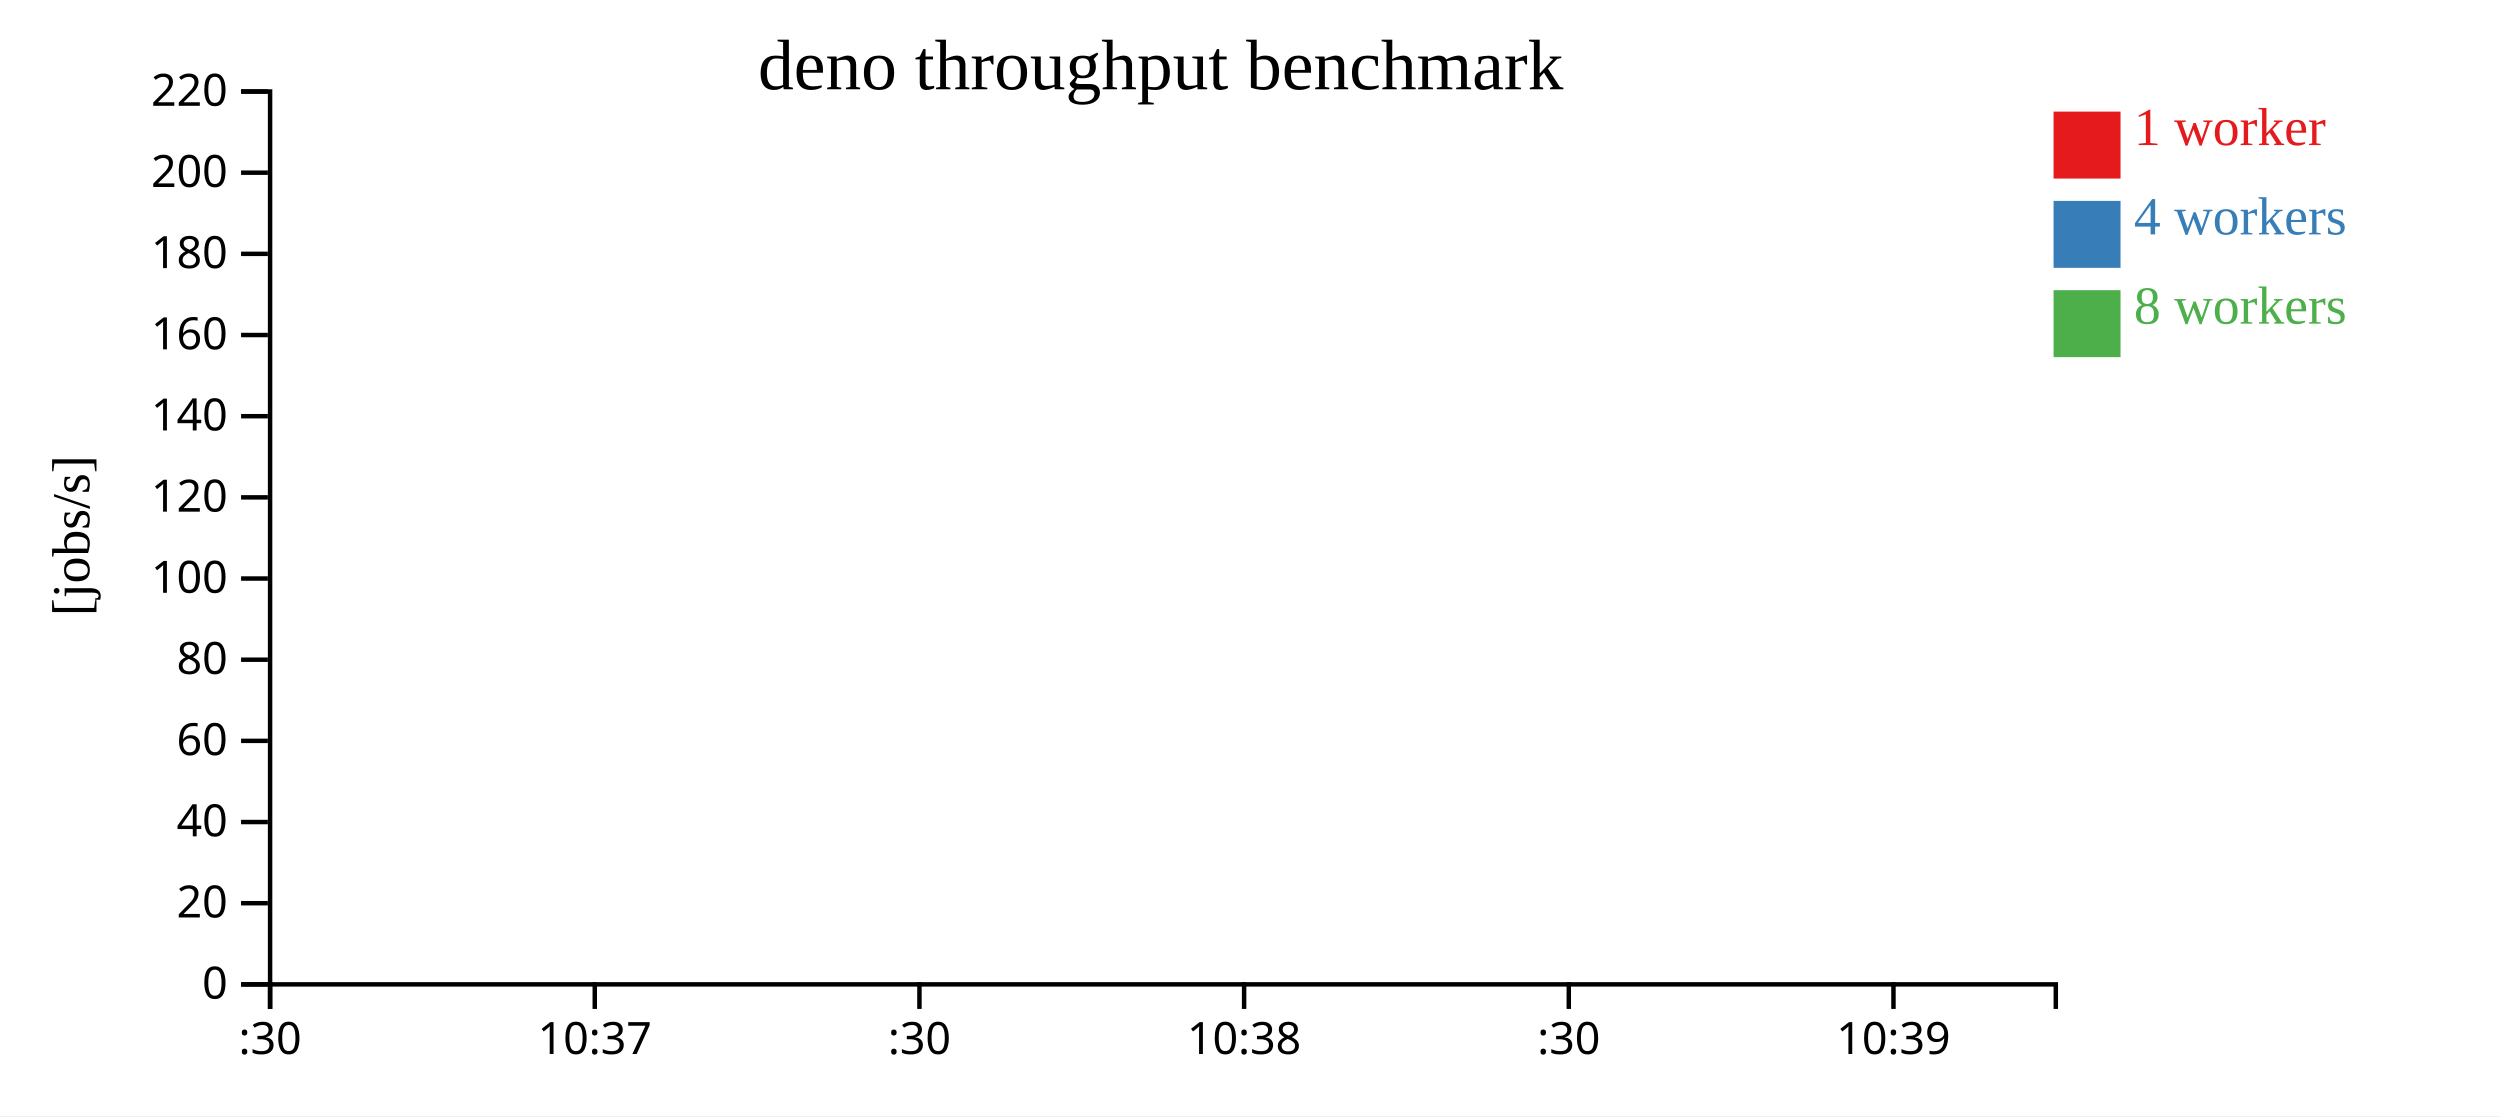
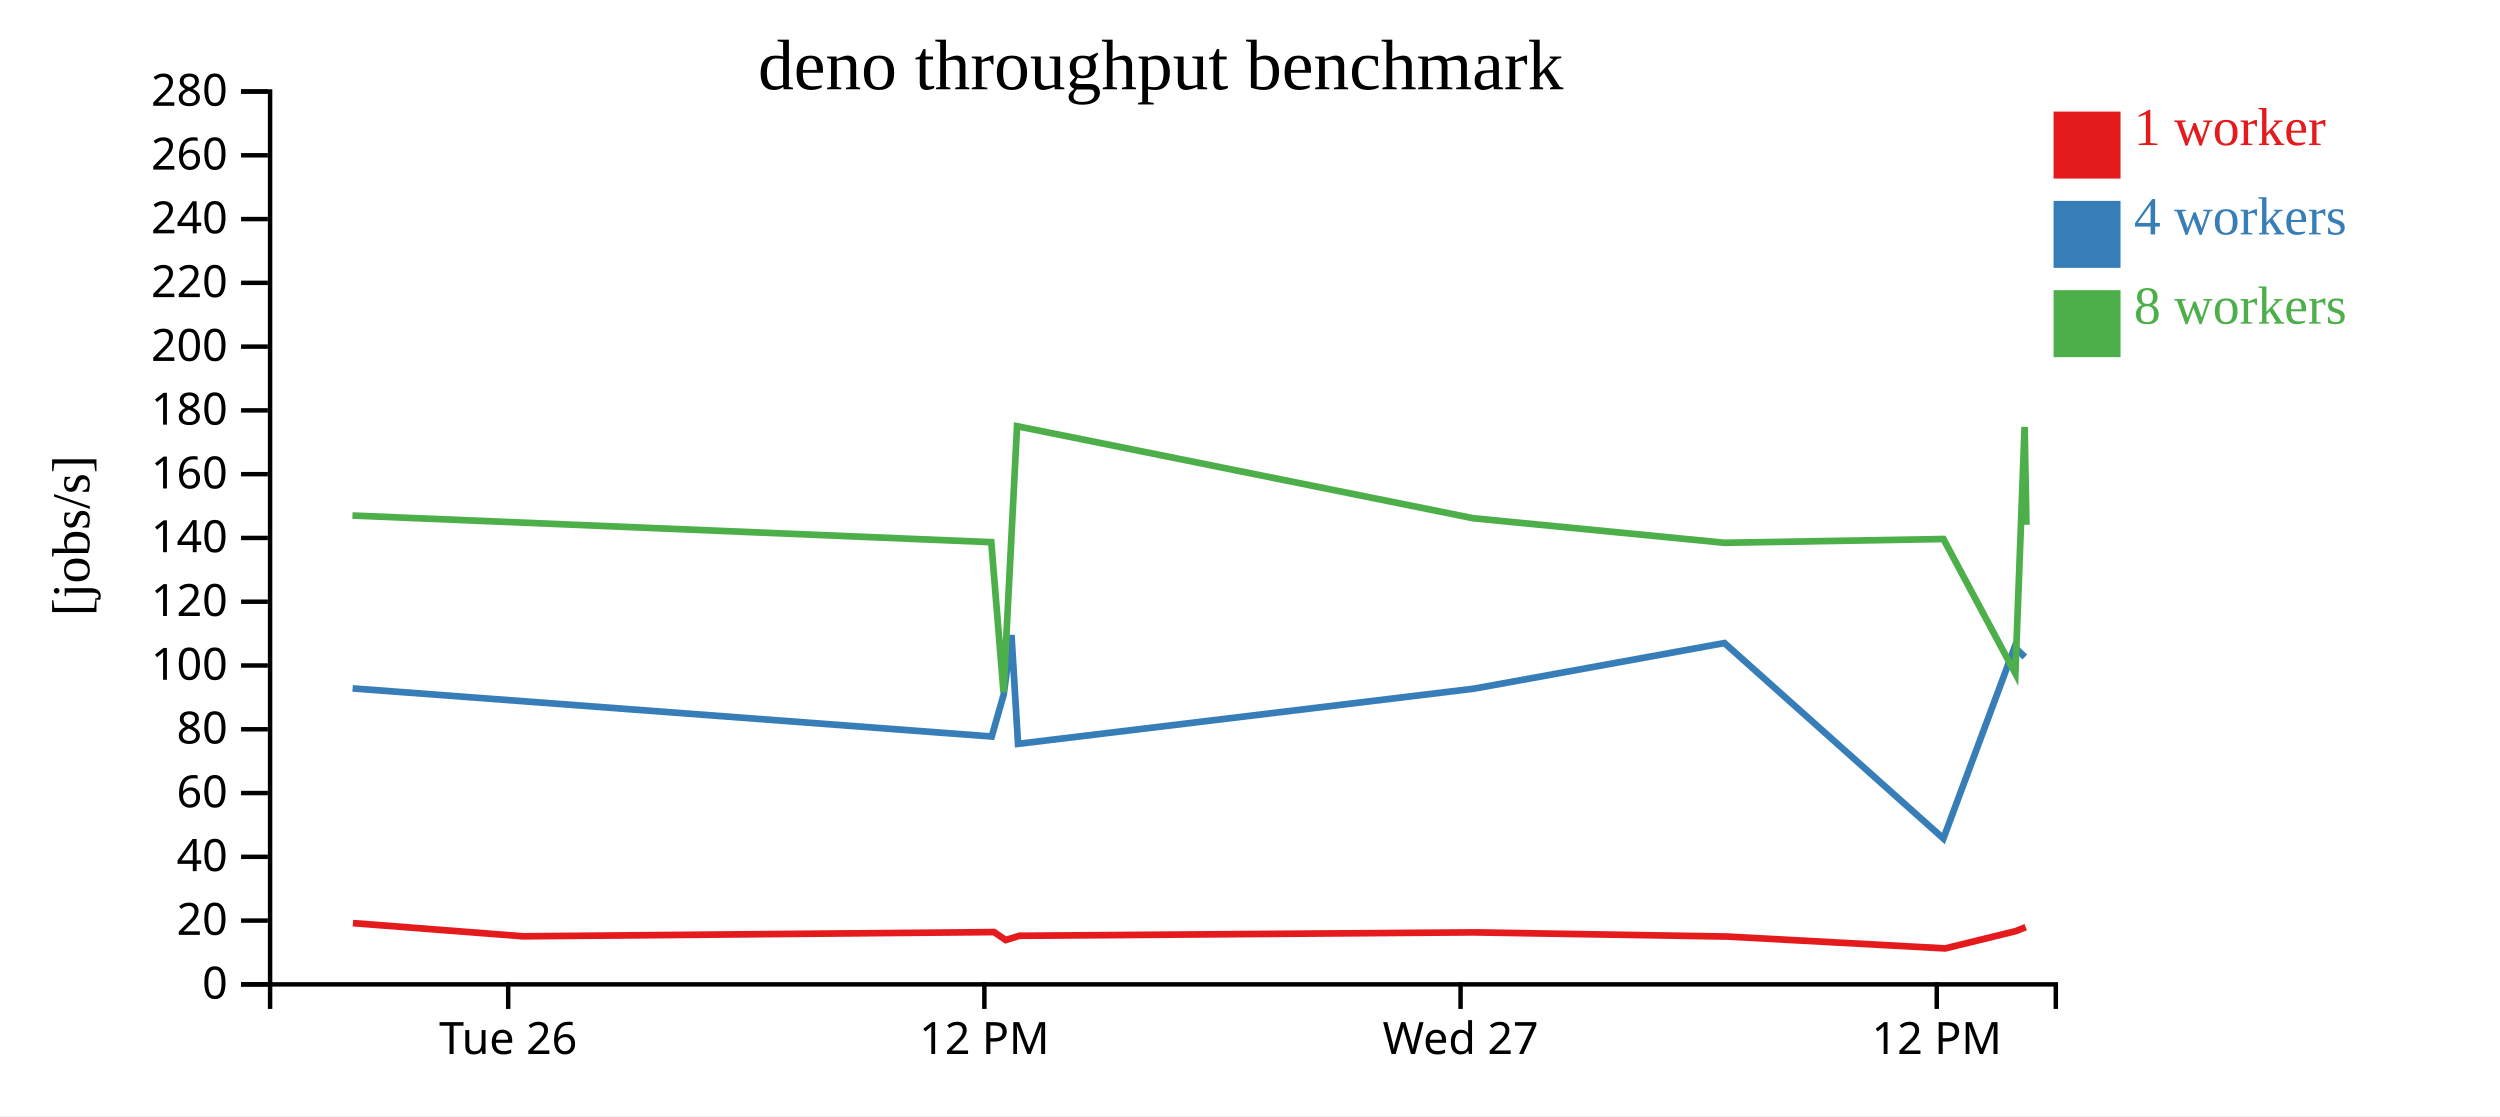
<svg xmlns="http://www.w3.org/2000/svg" width="560" height="250">
  <rect width="100%" height="100%" fill="white" />
  <g transform="translate(60,20)">
    <g transform="translate(0,200)" fill="none" font-size="10" font-family="sans-serif" text-anchor="middle">
      <path class="domain" stroke="currentColor" d="M0.5,6V0.5H400.5V6" />
-       <g class="tick" opacity="1" transform="translate(0.5,0)">
+       <g class="tick" opacity="1" transform="translate(53.83333,0)">
        <line stroke="currentColor" y2="6" />
-         <text fill="currentColor" y="9" dy="0.71em">:30</text>
+         <text fill="currentColor" y="9" dy="0.71em">Tue 26</text>
      </g>
-       <g class="tick" opacity="1" transform="translate(73.22727,0)">
+       <g class="tick" opacity="1" transform="translate(160.5,0)">
        <line stroke="currentColor" y2="6" />
-         <text fill="currentColor" y="9" dy="0.71em">10:37</text>
+         <text fill="currentColor" y="9" dy="0.71em">12 PM</text>
      </g>
-       <g class="tick" opacity="1" transform="translate(145.9545,0)">
+       <g class="tick" opacity="1" transform="translate(267.1667,0)">
        <line stroke="currentColor" y2="6" />
-         <text fill="currentColor" y="9" dy="0.71em">:30</text>
+         <text fill="currentColor" y="9" dy="0.71em">Wed 27</text>
      </g>
-       <g class="tick" opacity="1" transform="translate(218.6818,0)">
+       <g class="tick" opacity="1" transform="translate(373.8333,0)">
        <line stroke="currentColor" y2="6" />
-         <text fill="currentColor" y="9" dy="0.71em">10:38</text>
-       </g>
-       <g class="tick" opacity="1" transform="translate(291.4091,0)">
-         <line stroke="currentColor" y2="6" />
-         <text fill="currentColor" y="9" dy="0.71em">:30</text>
-       </g>
-       <g class="tick" opacity="1" transform="translate(364.1364,0)">
-         <line stroke="currentColor" y2="6" />
-         <text fill="currentColor" y="9" dy="0.71em">10:39</text>
+         <text fill="currentColor" y="9" dy="0.71em">12 PM</text>
      </g>
    </g>
    <g fill="none" font-size="10" font-family="sans-serif" text-anchor="end">
      <path class="domain" stroke="currentColor" d="M-6,200.5H0.5V0.5H-6" />
      <g class="tick" opacity="1" transform="translate(0,200.5)">
        <line stroke="currentColor" x2="-6" />
        <text fill="currentColor" x="-9" dy="0.32em">0</text>
      </g>
-       <g class="tick" opacity="1" transform="translate(0,182.3182)">
+       <g class="tick" opacity="1" transform="translate(0,186.2143)">
        <line stroke="currentColor" x2="-6" />
        <text fill="currentColor" x="-9" dy="0.32em">20</text>
      </g>
-       <g class="tick" opacity="1" transform="translate(0,164.1364)">
+       <g class="tick" opacity="1" transform="translate(0,171.9286)">
        <line stroke="currentColor" x2="-6" />
        <text fill="currentColor" x="-9" dy="0.32em">40</text>
      </g>
-       <g class="tick" opacity="1" transform="translate(0,145.9545)">
+       <g class="tick" opacity="1" transform="translate(0,157.6429)">
        <line stroke="currentColor" x2="-6" />
        <text fill="currentColor" x="-9" dy="0.32em">60</text>
      </g>
-       <g class="tick" opacity="1" transform="translate(0,127.7727)">
+       <g class="tick" opacity="1" transform="translate(0,143.3571)">
        <line stroke="currentColor" x2="-6" />
        <text fill="currentColor" x="-9" dy="0.32em">80</text>
      </g>
-       <g class="tick" opacity="1" transform="translate(0,109.5909)">
+       <g class="tick" opacity="1" transform="translate(0,129.0714)">
        <line stroke="currentColor" x2="-6" />
        <text fill="currentColor" x="-9" dy="0.32em">100</text>
      </g>
-       <g class="tick" opacity="1" transform="translate(0,91.40909)">
+       <g class="tick" opacity="1" transform="translate(0,114.7857)">
        <line stroke="currentColor" x2="-6" />
        <text fill="currentColor" x="-9" dy="0.32em">120</text>
      </g>
-       <g class="tick" opacity="1" transform="translate(0,73.22727)">
+       <g class="tick" opacity="1" transform="translate(0,100.5)">
        <line stroke="currentColor" x2="-6" />
        <text fill="currentColor" x="-9" dy="0.32em">140</text>
      </g>
-       <g class="tick" opacity="1" transform="translate(0,55.04545)">
+       <g class="tick" opacity="1" transform="translate(0,86.21429)">
        <line stroke="currentColor" x2="-6" />
        <text fill="currentColor" x="-9" dy="0.32em">160</text>
      </g>
-       <g class="tick" opacity="1" transform="translate(0,36.86364)">
+       <g class="tick" opacity="1" transform="translate(0,71.92857)">
        <line stroke="currentColor" x2="-6" />
        <text fill="currentColor" x="-9" dy="0.32em">180</text>
      </g>
-       <g class="tick" opacity="1" transform="translate(0,18.68182)">
+       <g class="tick" opacity="1" transform="translate(0,57.64286)">
        <line stroke="currentColor" x2="-6" />
        <text fill="currentColor" x="-9" dy="0.32em">200</text>
      </g>
+       <g class="tick" opacity="1" transform="translate(0,43.35714)">
+         <line stroke="currentColor" x2="-6" />
+         <text fill="currentColor" x="-9" dy="0.32em">220</text>
+       </g>
+       <g class="tick" opacity="1" transform="translate(0,29.07143)">
+         <line stroke="currentColor" x2="-6" />
+         <text fill="currentColor" x="-9" dy="0.32em">240</text>
+       </g>
+       <g class="tick" opacity="1" transform="translate(0,14.78571)">
+         <line stroke="currentColor" x2="-6" />
+         <text fill="currentColor" x="-9" dy="0.32em">260</text>
+       </g>
      <g class="tick" opacity="1" transform="translate(0,0.5)">
        <line stroke="currentColor" x2="-6" />
-         <text fill="currentColor" x="-9" dy="0.32em">220</text>
+         <text fill="currentColor" x="-9" dy="0.32em">280</text>
      </g>
    </g>
    <text text-anchor="middle" style="font-size: 12px" transform="rotate(-90)" y="-40" x="-100">[jobs/s]</text>
    <text text-anchor="middle" style="font-size: 16px" y="0" x="200">deno throughput benchmark</text>
-     <path class="line" fill="none" stroke="#e41a1c" stroke-width="1.5" d="M378.441,188.16Z" />
-     <path class="line" fill="none" stroke="#377eb8" stroke-width="1.5" d="M15.365,103.412Z" />
-     <path class="line" fill="none" stroke="#4daf4a" stroke-width="1.5" d="M124.81,67.595Z" />
+     <path class="line" fill="none" stroke="#e41a1c" stroke-width="1.5" d="M19.056,186.777L57.184,189.732L162.678,188.787L165.271,190.565L168.361,189.613L270.095,188.85L326.897,189.787L375.722,192.445L391.538,188.574L393.756,187.688" />
+     <path class="line" fill="none" stroke="#377eb8" stroke-width="1.5" d="M18.987,134.204L162.148,144.979L164.825,135.592L166.573,122.259L168.042,146.623L270.079,134.276L326.279,124.044L375.319,167.828L391.278,124.954L393.566,127.173" />
+     <path class="line" fill="none" stroke="#4daf4a" stroke-width="1.5" d="M18.949,95.481L162.046,101.451L164.786,135.029L167.82,75.473L270.005,96.089L326.281,101.586L375.326,100.739L391.44,130.867L393.515,75.647L393.92,97.549" />
    <rect class="dot" x="400" y="5" width="15" height="15" style="fill: #e41a1c;" />
    <rect class="dot" x="400" y="25" width="15" height="15" style="fill: #377eb8;" />
    <rect class="dot" x="400" y="45" width="15" height="15" style="fill: #4daf4a;" />
    <text class="label" x="418" y="12.5" style="fill: #e41a1c; alignment-baseline: middle;" text-anchor="left">1 worker</text>
    <text class="label" x="418" y="32.5" style="fill: #377eb8; alignment-baseline: middle;" text-anchor="left">4 workers</text>
    <text class="label" x="418" y="52.5" style="fill: #4daf4a; alignment-baseline: middle;" text-anchor="left">8 workers</text>
  </g>
</svg>
